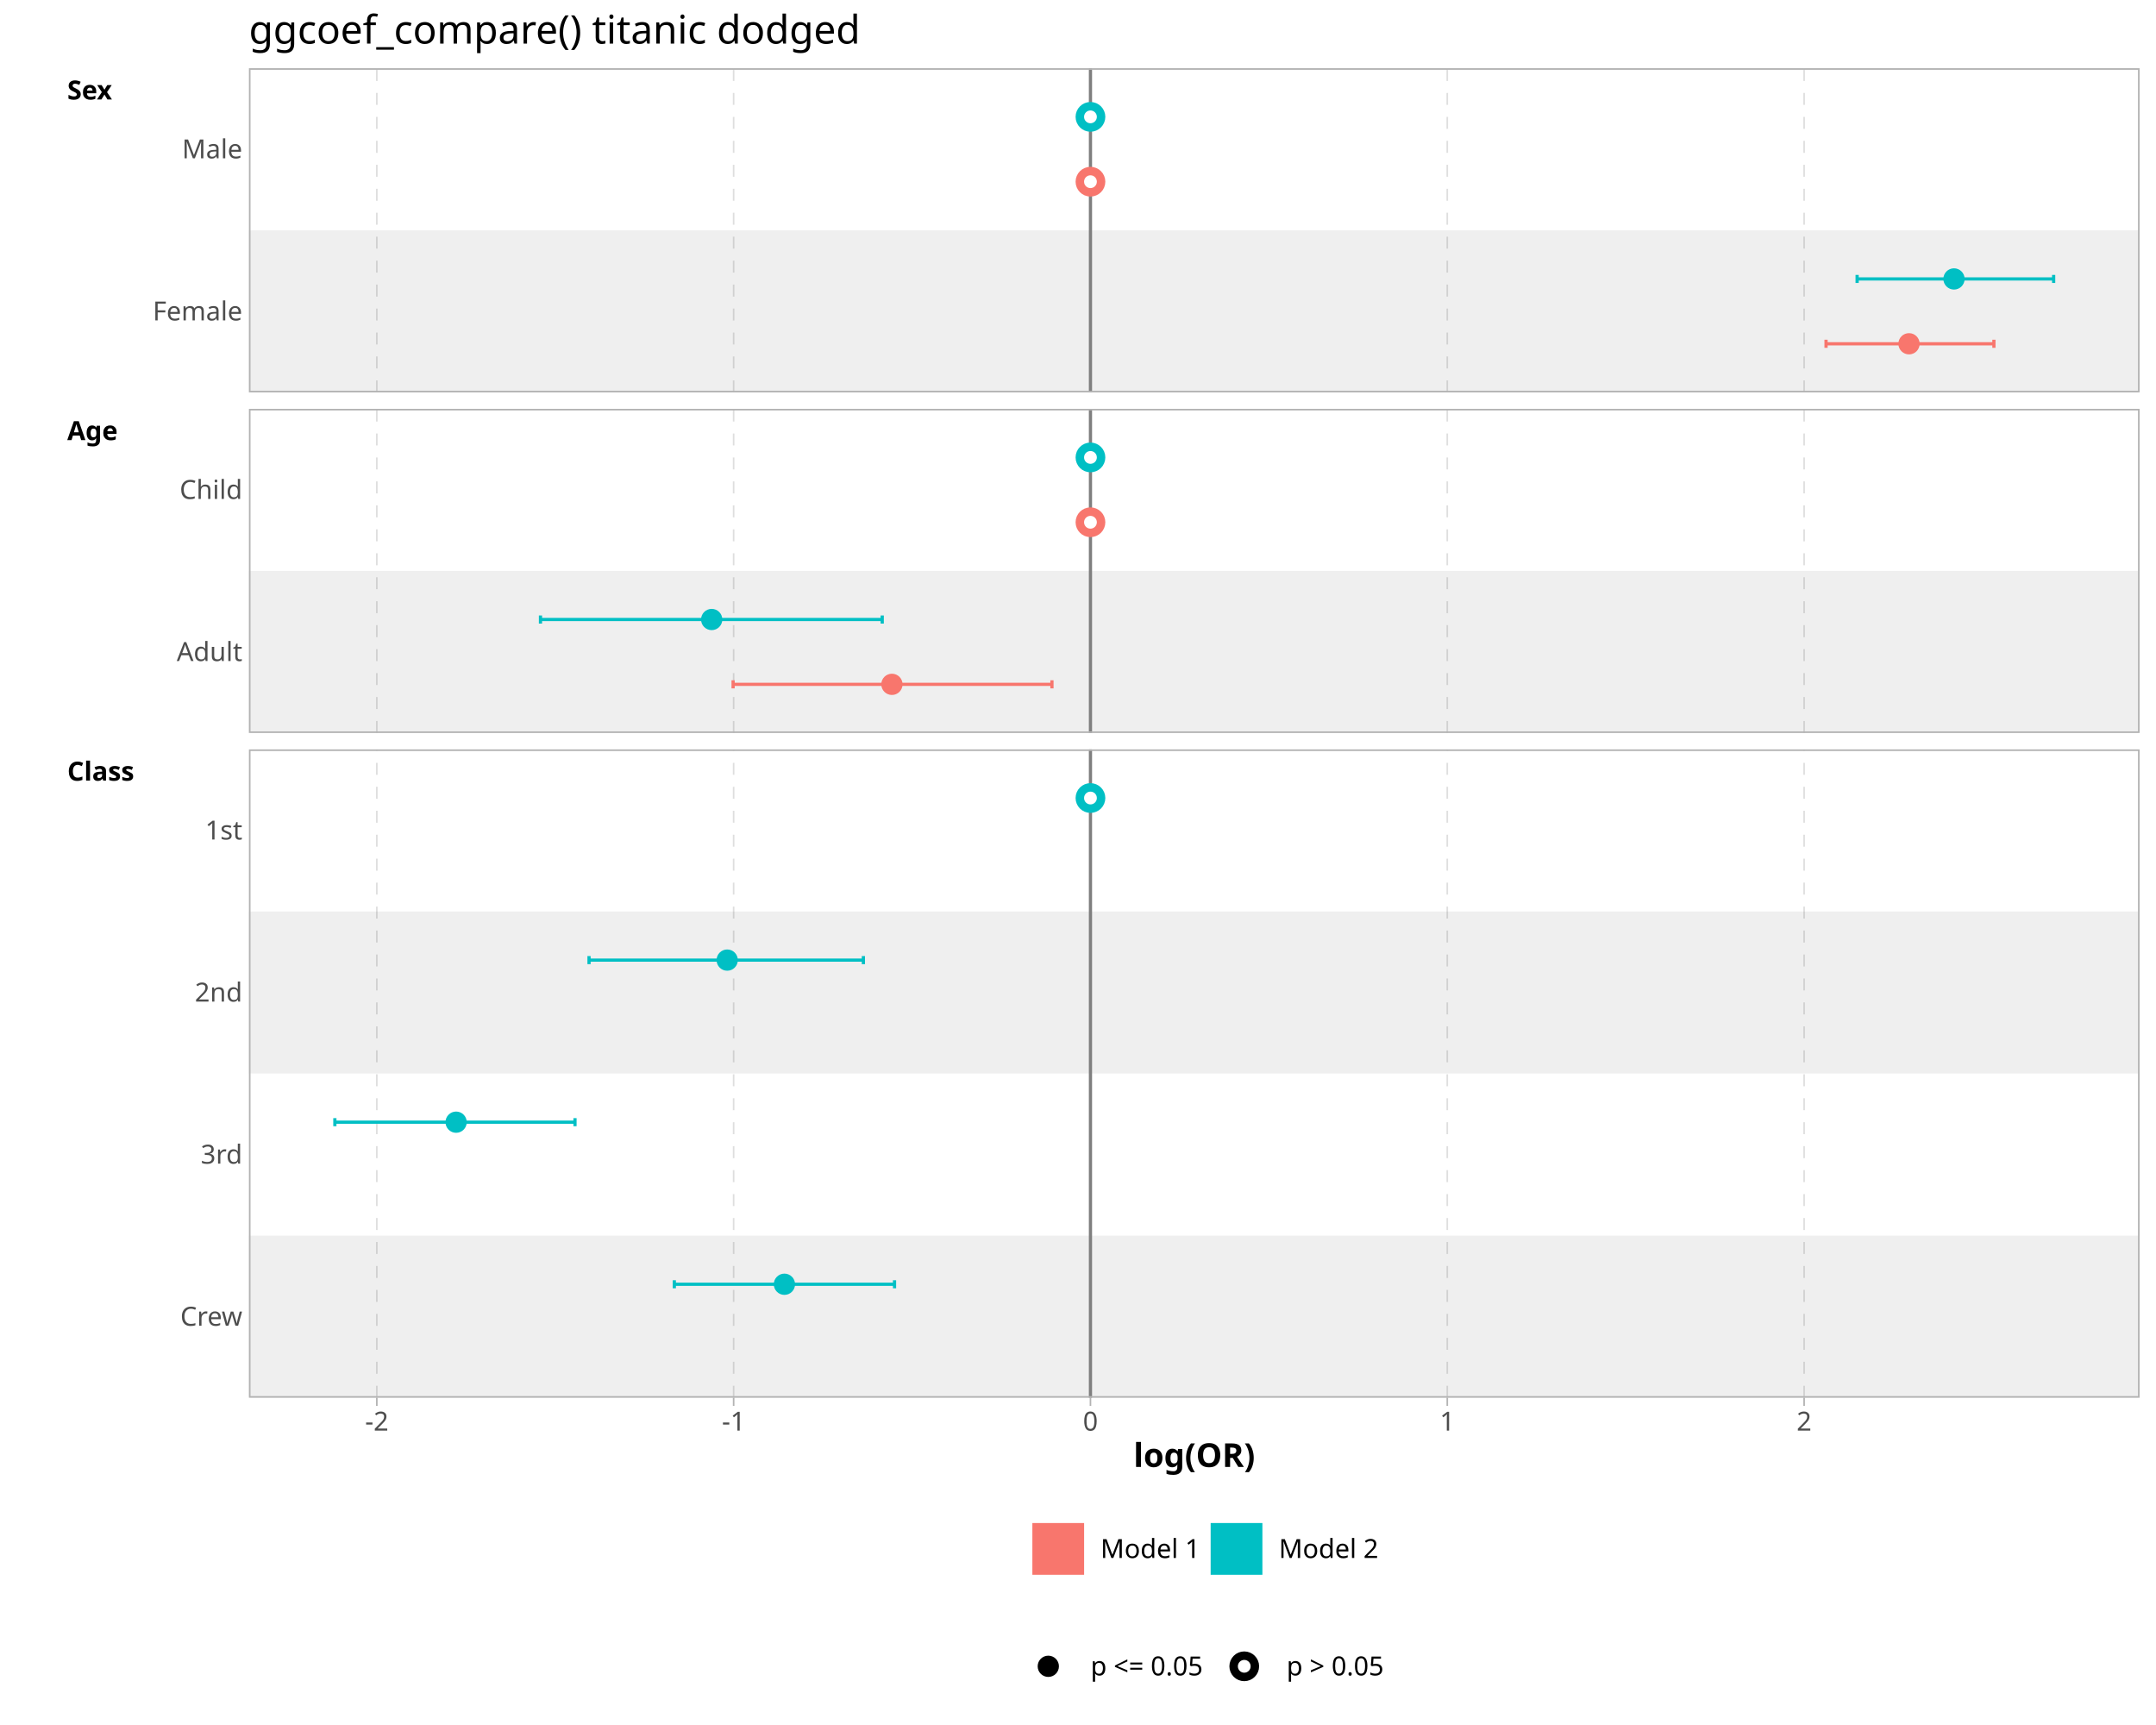
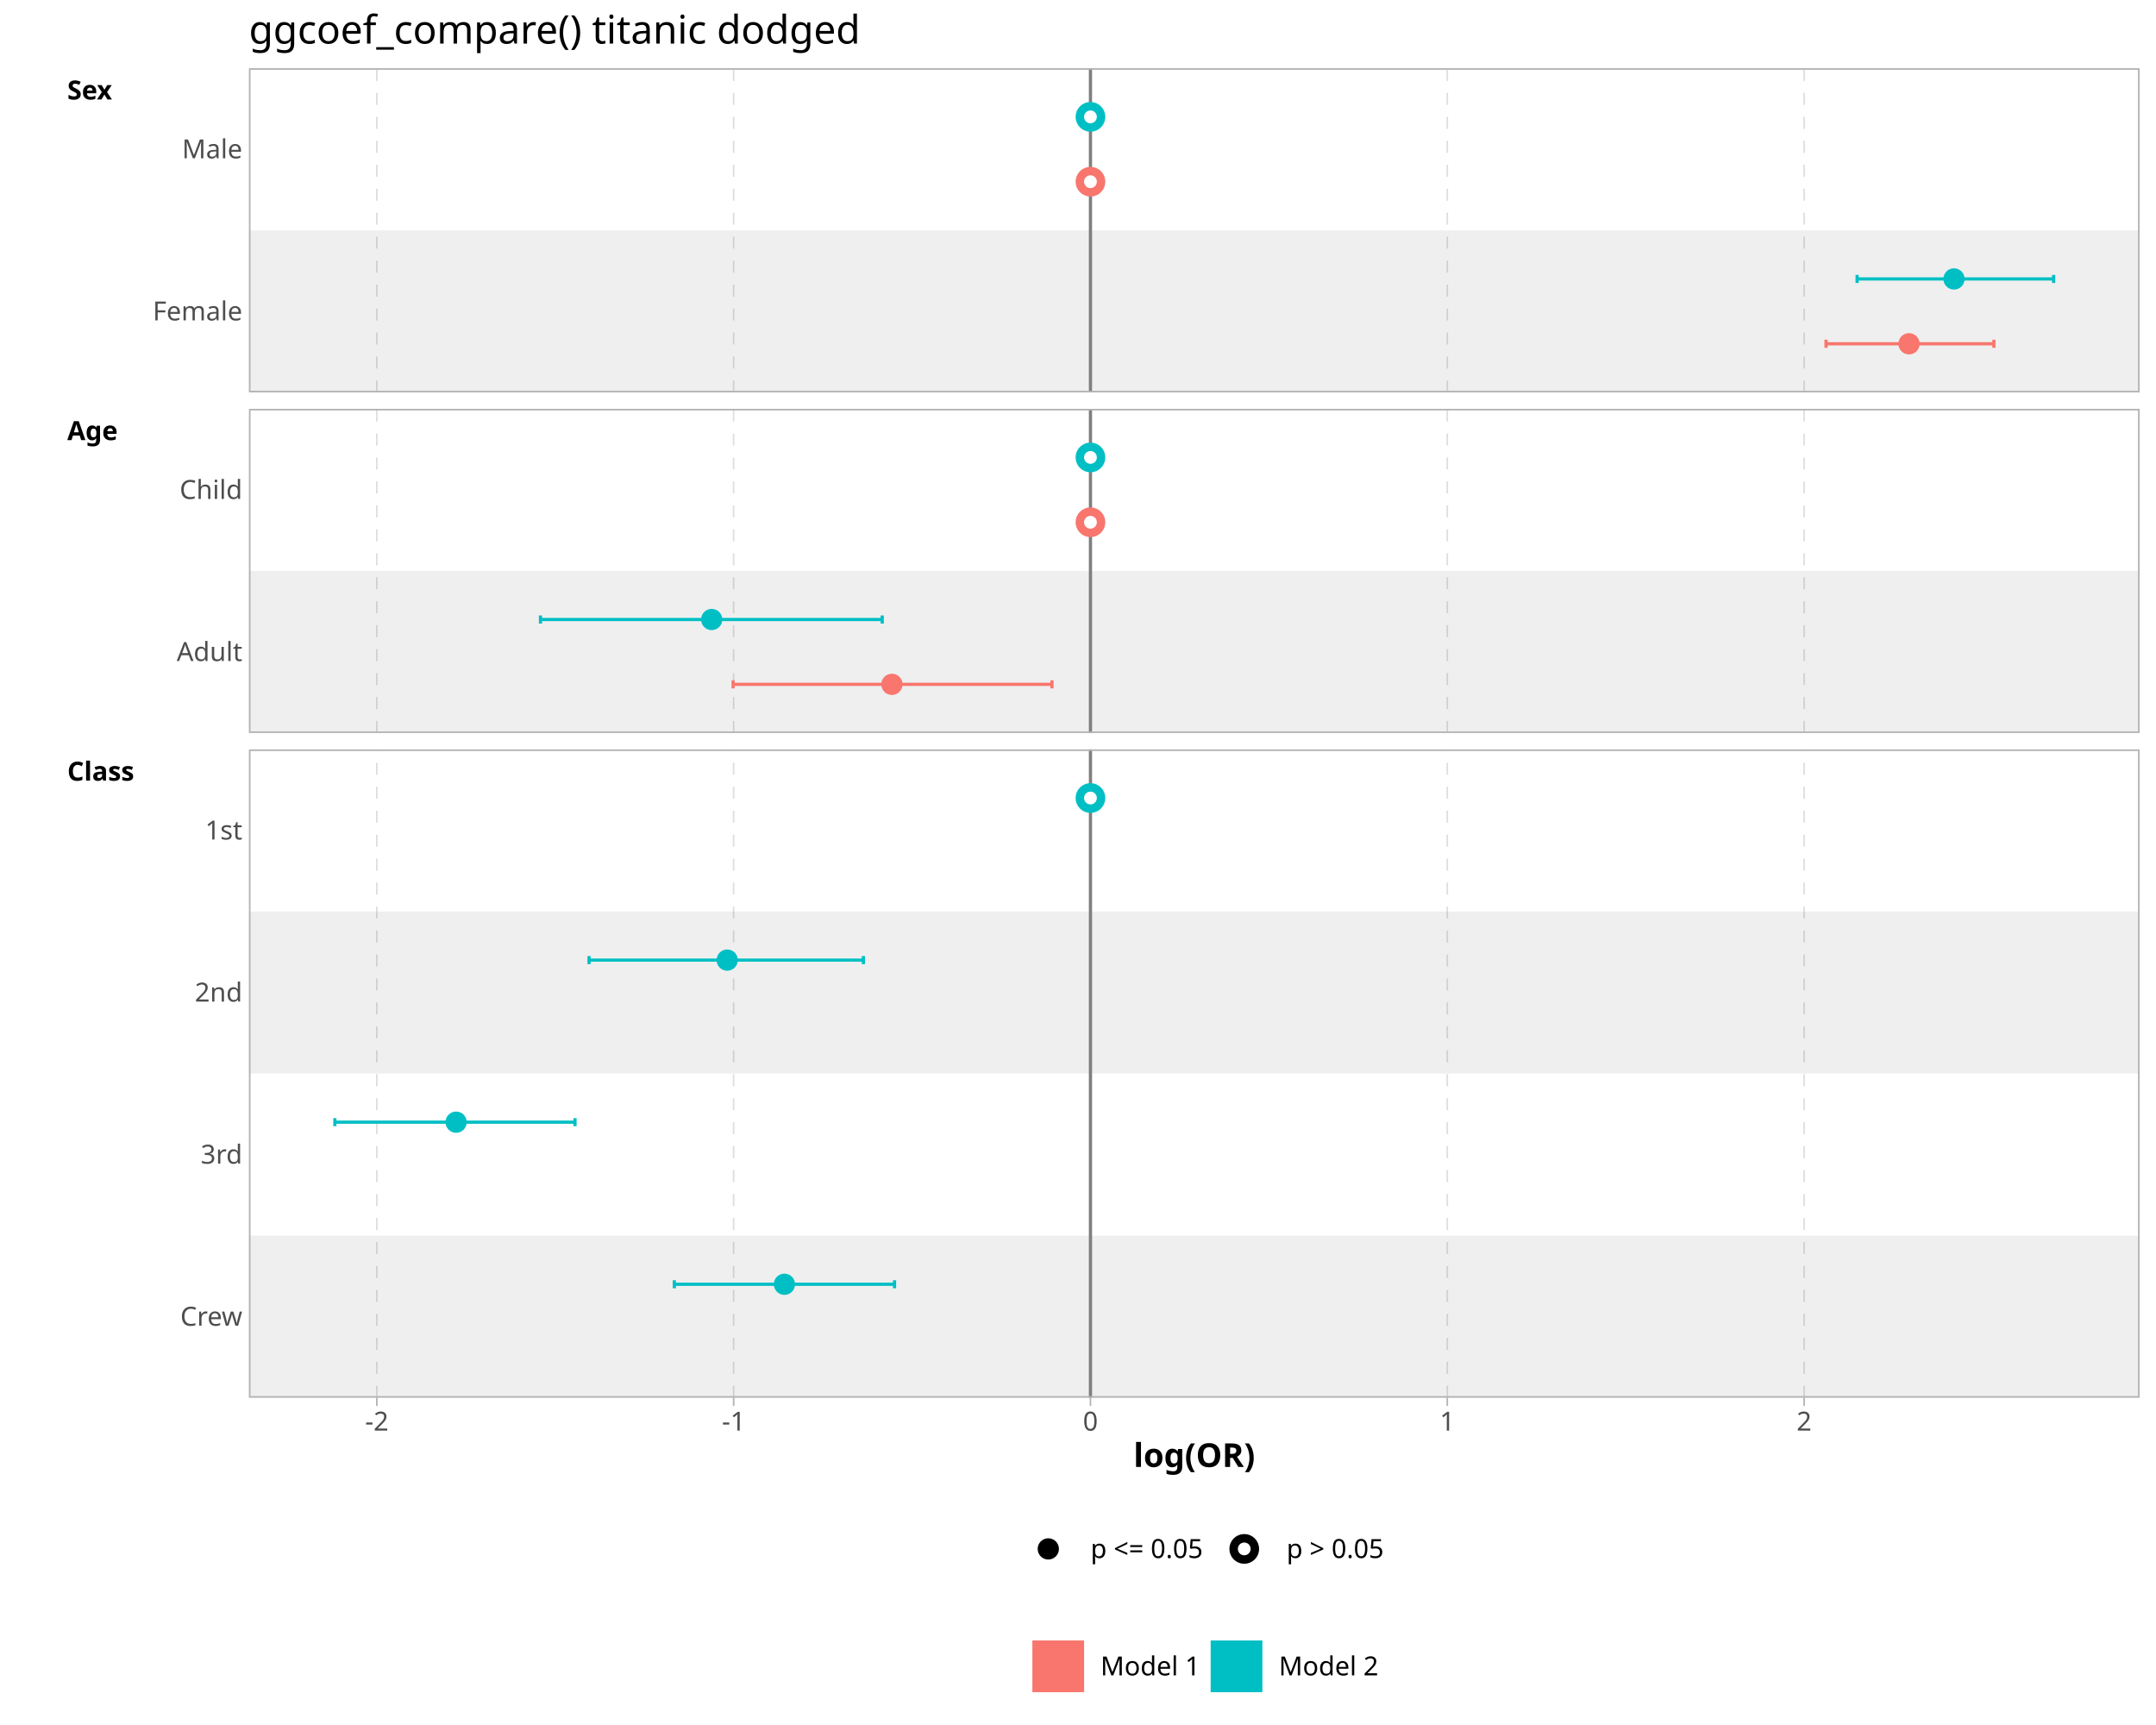
<svg xmlns="http://www.w3.org/2000/svg" class="svglite" data-engine-version="2.0" width="720.00pt" height="576.00pt" viewBox="0 0 720.00 576.00">
  <defs>
    <style type="text/css">
    .svglite line, .svglite polyline, .svglite polygon, .svglite path, .svglite rect, .svglite circle {
      fill: none;
      stroke: #000000;
      stroke-linecap: round;
      stroke-linejoin: round;
      stroke-miterlimit: 10.00;
    }
  </style>
  </defs>
  <rect width="100%" height="100%" style="stroke: none; fill: #FFFFFF;" />
  <defs>
    <clipPath id="cpMC4wMHw3MjAuMDB8MC4wMHw1NzYuMDA=">
      <rect x="0.00" y="0.00" width="720.00" height="576.00" />
    </clipPath>
  </defs>
  <g clip-path="url(#cpMC4wMHw3MjAuMDB8MC4wMHw1NzYuMDA=)">
    <rect x="0.00" y="0.00" width="720.00" height="576.00" style="stroke-width: 1.07; stroke: #FFFFFF; fill: #FFFFFF;" />
  </g>
  <defs>
    <clipPath id="cpODMuMTN8NzE0LjUyfDIyLjc4fDEzMS4wMw==">
      <rect x="83.13" y="22.78" width="631.39" height="108.24" />
    </clipPath>
  </defs>
  <g clip-path="url(#cpODMuMTN8NzE0LjUyfDIyLjc4fDEzMS4wMw==)">
    <rect x="83.13" y="22.78" width="631.39" height="108.24" style="stroke-width: 1.07; stroke: none; fill: #FFFFFF;" />
    <polyline points="125.84,131.03 125.84,22.78 " style="stroke-width: 0.53; stroke: #DEDEDE; stroke-dasharray: 4.00,4.00; stroke-linecap: butt;" />
    <polyline points="245.00,131.03 245.00,22.78 " style="stroke-width: 0.53; stroke: #DEDEDE; stroke-dasharray: 4.00,4.00; stroke-linecap: butt;" />
    <polyline points="364.16,131.03 364.16,22.78 " style="stroke-width: 0.53; stroke: #DEDEDE; stroke-dasharray: 4.00,4.00; stroke-linecap: butt;" />
    <polyline points="483.32,131.03 483.32,22.78 " style="stroke-width: 0.53; stroke: #DEDEDE; stroke-dasharray: 4.00,4.00; stroke-linecap: butt;" />
    <polyline points="602.49,131.03 602.49,22.78 " style="stroke-width: 0.53; stroke: #DEDEDE; stroke-dasharray: 4.00,4.00; stroke-linecap: butt;" />
    <rect x="83.13" y="76.91" width="631.39" height="54.12" style="stroke-width: 1.07; stroke: none; stroke-linecap: butt; stroke-linejoin: miter; fill: #111111; fill-opacity: 0.067;" />
    <rect x="83.13" y="22.78" width="631.39" height="54.12" style="stroke-width: 1.07; stroke: none; stroke-linecap: butt; stroke-linejoin: miter;" />
    <line x1="364.16" y1="131.03" x2="364.16" y2="22.78" style="stroke-width: 1.07; stroke: #7F7F7F; stroke-linecap: butt;" />
    <polyline points="665.87,116.14 665.87,113.44 " style="stroke-width: 1.07; stroke: #F8766D; stroke-linecap: butt;" />
    <polyline points="665.87,114.79 609.81,114.79 " style="stroke-width: 1.07; stroke: #F8766D; stroke-linecap: butt;" />
    <polyline points="609.81,116.14 609.81,113.44 " style="stroke-width: 1.07; stroke: #F8766D; stroke-linecap: butt;" />
    <polyline points="685.82,94.49 685.82,91.79 " style="stroke-width: 1.07; stroke: #00BFC4; stroke-linecap: butt;" />
    <polyline points="685.82,93.14 620.19,93.14 " style="stroke-width: 1.07; stroke: #00BFC4; stroke-linecap: butt;" />
    <polyline points="620.19,94.49 620.19,91.79 " style="stroke-width: 1.07; stroke: #00BFC4; stroke-linecap: butt;" />
    <circle cx="364.16" cy="60.67" r="3.55" style="stroke-width: 2.83; stroke: #F8766D; fill: #FFFFFF;" />
    <circle cx="637.52" cy="114.79" r="3.55" style="stroke-width: 2.83; stroke: none; fill: #F8766D;" />
    <circle cx="364.16" cy="39.02" r="3.55" style="stroke-width: 2.83; stroke: #00BFC4; fill: #FFFFFF;" />
    <circle cx="652.54" cy="93.14" r="3.55" style="stroke-width: 2.83; stroke: none; fill: #00BFC4;" />
    <rect x="83.13" y="22.78" width="631.39" height="108.24" style="stroke-width: 1.07; stroke: #B3B3B3;" />
  </g>
  <g clip-path="url(#cpMC4wMHw3MjAuMDB8MC4wMHw1NzYuMDA=)">
</g>
  <defs>
    <clipPath id="cpODMuMTN8NzE0LjUyfDEzNi41MXwyNDQuNzU=">
      <rect x="83.13" y="136.51" width="631.39" height="108.24" />
    </clipPath>
  </defs>
  <g clip-path="url(#cpODMuMTN8NzE0LjUyfDEzNi41MXwyNDQuNzU=)">
    <rect x="83.13" y="136.51" width="631.39" height="108.24" style="stroke-width: 1.07; stroke: none; fill: #FFFFFF;" />
    <polyline points="125.84,244.75 125.84,136.51 " style="stroke-width: 0.53; stroke: #DEDEDE; stroke-dasharray: 4.00,4.00; stroke-linecap: butt;" />
    <polyline points="245.00,244.75 245.00,136.51 " style="stroke-width: 0.53; stroke: #DEDEDE; stroke-dasharray: 4.00,4.00; stroke-linecap: butt;" />
    <polyline points="364.16,244.75 364.16,136.51 " style="stroke-width: 0.53; stroke: #DEDEDE; stroke-dasharray: 4.00,4.00; stroke-linecap: butt;" />
    <polyline points="483.32,244.75 483.32,136.51 " style="stroke-width: 0.53; stroke: #DEDEDE; stroke-dasharray: 4.00,4.00; stroke-linecap: butt;" />
    <polyline points="602.49,244.75 602.49,136.51 " style="stroke-width: 0.53; stroke: #DEDEDE; stroke-dasharray: 4.00,4.00; stroke-linecap: butt;" />
    <rect x="83.13" y="190.63" width="631.39" height="54.12" style="stroke-width: 1.07; stroke: none; stroke-linecap: butt; stroke-linejoin: miter; fill: #111111; fill-opacity: 0.067;" />
    <rect x="83.13" y="136.51" width="631.39" height="54.12" style="stroke-width: 1.07; stroke: none; stroke-linecap: butt; stroke-linejoin: miter;" />
    <line x1="364.16" y1="244.75" x2="364.16" y2="136.51" style="stroke-width: 1.07; stroke: #7F7F7F; stroke-linecap: butt;" />
    <polyline points="351.30,229.87 351.30,227.16 " style="stroke-width: 1.07; stroke: #F8766D; stroke-linecap: butt;" />
    <polyline points="351.30,228.51 244.82,228.51 " style="stroke-width: 1.07; stroke: #F8766D; stroke-linecap: butt;" />
    <polyline points="244.82,229.87 244.82,227.16 " style="stroke-width: 1.07; stroke: #F8766D; stroke-linecap: butt;" />
    <polyline points="294.62,208.22 294.62,205.51 " style="stroke-width: 1.07; stroke: #00BFC4; stroke-linecap: butt;" />
    <polyline points="294.62,206.86 180.49,206.86 " style="stroke-width: 1.07; stroke: #00BFC4; stroke-linecap: butt;" />
    <polyline points="180.49,208.22 180.49,205.51 " style="stroke-width: 1.07; stroke: #00BFC4; stroke-linecap: butt;" />
    <circle cx="364.16" cy="174.39" r="3.55" style="stroke-width: 2.83; stroke: #F8766D; fill: #FFFFFF;" />
    <circle cx="297.86" cy="228.51" r="3.55" style="stroke-width: 2.83; stroke: none; fill: #F8766D;" />
    <circle cx="364.16" cy="152.74" r="3.55" style="stroke-width: 2.83; stroke: #00BFC4; fill: #FFFFFF;" />
    <circle cx="237.67" cy="206.86" r="3.55" style="stroke-width: 2.83; stroke: none; fill: #00BFC4;" />
    <rect x="83.13" y="136.51" width="631.39" height="108.24" style="stroke-width: 1.07; stroke: #B3B3B3;" />
  </g>
  <g clip-path="url(#cpMC4wMHw3MjAuMDB8MC4wMHw1NzYuMDA=)">
</g>
  <defs>
    <clipPath id="cpODMuMTN8NzE0LjUyfDI1MC4yM3w0NjYuNzI=">
      <rect x="83.13" y="250.23" width="631.39" height="216.49" />
    </clipPath>
  </defs>
  <g clip-path="url(#cpODMuMTN8NzE0LjUyfDI1MC4yM3w0NjYuNzI=)">
    <rect x="83.13" y="250.23" width="631.39" height="216.49" style="stroke-width: 1.07; stroke: none; fill: #FFFFFF;" />
    <polyline points="125.84,466.72 125.84,250.23 " style="stroke-width: 0.53; stroke: #DEDEDE; stroke-dasharray: 4.00,4.00; stroke-linecap: butt;" />
    <polyline points="245.00,466.72 245.00,250.23 " style="stroke-width: 0.53; stroke: #DEDEDE; stroke-dasharray: 4.00,4.00; stroke-linecap: butt;" />
    <polyline points="364.16,466.72 364.16,250.23 " style="stroke-width: 0.53; stroke: #DEDEDE; stroke-dasharray: 4.00,4.00; stroke-linecap: butt;" />
    <polyline points="483.32,466.72 483.32,250.23 " style="stroke-width: 0.53; stroke: #DEDEDE; stroke-dasharray: 4.00,4.00; stroke-linecap: butt;" />
    <polyline points="602.49,466.72 602.49,250.23 " style="stroke-width: 0.53; stroke: #DEDEDE; stroke-dasharray: 4.00,4.00; stroke-linecap: butt;" />
    <rect x="83.13" y="412.60" width="631.39" height="54.12" style="stroke-width: 1.07; stroke: none; stroke-linecap: butt; stroke-linejoin: miter; fill: #111111; fill-opacity: 0.067;" />
    <rect x="83.13" y="358.47" width="631.39" height="54.12" style="stroke-width: 1.07; stroke: none; stroke-linecap: butt; stroke-linejoin: miter;" />
    <rect x="83.13" y="304.35" width="631.39" height="54.12" style="stroke-width: 1.07; stroke: none; stroke-linecap: butt; stroke-linejoin: miter; fill: #111111; fill-opacity: 0.067;" />
    <rect x="83.13" y="250.23" width="631.39" height="54.12" style="stroke-width: 1.07; stroke: none; stroke-linecap: butt; stroke-linejoin: miter;" />
    <line x1="364.16" y1="466.72" x2="364.16" y2="250.23" style="stroke-width: 1.07; stroke: #7F7F7F; stroke-linecap: butt;" />
    <polyline points="288.33,321.94 288.33,319.23 " style="stroke-width: 1.07; stroke: #00BFC4; stroke-linecap: butt;" />
    <polyline points="288.33,320.59 196.71,320.59 " style="stroke-width: 1.07; stroke: #00BFC4; stroke-linecap: butt;" />
    <polyline points="196.71,321.94 196.71,319.23 " style="stroke-width: 1.07; stroke: #00BFC4; stroke-linecap: butt;" />
    <polyline points="192.02,376.06 192.02,373.36 " style="stroke-width: 1.07; stroke: #00BFC4; stroke-linecap: butt;" />
    <polyline points="192.02,374.71 111.83,374.71 " style="stroke-width: 1.07; stroke: #00BFC4; stroke-linecap: butt;" />
    <polyline points="111.83,376.06 111.83,373.36 " style="stroke-width: 1.07; stroke: #00BFC4; stroke-linecap: butt;" />
    <polyline points="298.73,430.18 298.73,427.48 " style="stroke-width: 1.07; stroke: #00BFC4; stroke-linecap: butt;" />
    <polyline points="298.73,428.83 225.19,428.83 " style="stroke-width: 1.07; stroke: #00BFC4; stroke-linecap: butt;" />
    <polyline points="225.19,430.18 225.19,427.48 " style="stroke-width: 1.07; stroke: #00BFC4; stroke-linecap: butt;" />
    <circle cx="364.16" cy="266.47" r="3.55" style="stroke-width: 2.83; stroke: #00BFC4; fill: #FFFFFF;" />
    <circle cx="242.85" cy="320.59" r="3.55" style="stroke-width: 2.83; stroke: none; fill: #00BFC4;" />
    <circle cx="152.32" cy="374.71" r="3.55" style="stroke-width: 2.83; stroke: none; fill: #00BFC4;" />
    <circle cx="261.96" cy="428.83" r="3.55" style="stroke-width: 2.83; stroke: none; fill: #00BFC4;" />
    <rect x="83.13" y="250.23" width="631.39" height="216.49" style="stroke-width: 1.07; stroke: #B3B3B3;" />
  </g>
  <g clip-path="url(#cpMC4wMHw3MjAuMDB8MC4wMHw1NzYuMDA=)">
</g>
  <defs>
    <clipPath id="cpMTguMDd8NDguODV8MjIuNzh8MTMxLjAz">
      <rect x="18.07" y="22.78" width="30.78" height="108.24" />
    </clipPath>
  </defs>
  <g clip-path="url(#cpMTguMDd8NDguODV8MjIuNzh8MTMxLjAz)">
    <text x="22.46" y="33.22" style="font-size: 8.80px; font-weight: bold; font-family: sans;" textLength="15.17px" lengthAdjust="spacingAndGlyphs">Sex</text>
  </g>
  <g clip-path="url(#cpMC4wMHw3MjAuMDB8MC4wMHw1NzYuMDA=)">
</g>
  <defs>
    <clipPath id="cpMTguMDd8NDguODV8MTM2LjUxfDI0NC43NQ==">
      <rect x="18.07" y="136.51" width="30.78" height="108.24" />
    </clipPath>
  </defs>
  <g clip-path="url(#cpMTguMDd8NDguODV8MTM2LjUxfDI0NC43NQ==)">
    <text x="22.46" y="146.95" style="font-size: 8.80px; font-weight: bold; font-family: sans;" textLength="15.66px" lengthAdjust="spacingAndGlyphs">Age</text>
  </g>
  <g clip-path="url(#cpMC4wMHw3MjAuMDB8MC4wMHw1NzYuMDA=)">
</g>
  <defs>
    <clipPath id="cpMTguMDd8NDguODV8MjUwLjIzfDQ2Ni43Mg==">
      <rect x="18.07" y="250.23" width="30.78" height="216.49" />
    </clipPath>
  </defs>
  <g clip-path="url(#cpMTguMDd8NDguODV8MjUwLjIzfDQ2Ni43Mg==)">
    <text x="22.46" y="260.67" style="font-size: 8.80px; font-weight: bold; font-family: sans;" textLength="22.01px" lengthAdjust="spacingAndGlyphs">Class</text>
  </g>
  <g clip-path="url(#cpMC4wMHw3MjAuMDB8MC4wMHw1NzYuMDA=)">
    <polyline points="125.84,469.46 125.84,466.72 " style="stroke-width: 0.53; stroke: #B3B3B3; stroke-linecap: butt;" />
    <polyline points="245.00,469.46 245.00,466.72 " style="stroke-width: 0.53; stroke: #B3B3B3; stroke-linecap: butt;" />
    <polyline points="364.16,469.46 364.16,466.72 " style="stroke-width: 0.53; stroke: #B3B3B3; stroke-linecap: butt;" />
    <polyline points="483.32,469.46 483.32,466.72 " style="stroke-width: 0.53; stroke: #B3B3B3; stroke-linecap: butt;" />
    <polyline points="602.49,469.46 602.49,466.72 " style="stroke-width: 0.53; stroke: #B3B3B3; stroke-linecap: butt;" />
    <text x="125.84" y="477.70" text-anchor="middle" style="font-size: 8.80px; fill: #4D4D4D; font-family: sans;" textLength="7.82px" lengthAdjust="spacingAndGlyphs">-2</text>
    <text x="245.00" y="477.70" text-anchor="middle" style="font-size: 8.80px; fill: #4D4D4D; font-family: sans;" textLength="7.82px" lengthAdjust="spacingAndGlyphs">-1</text>
    <text x="364.16" y="477.70" text-anchor="middle" style="font-size: 8.80px; fill: #4D4D4D; font-family: sans;" textLength="4.89px" lengthAdjust="spacingAndGlyphs">0</text>
    <text x="483.32" y="477.70" text-anchor="middle" style="font-size: 8.80px; fill: #4D4D4D; font-family: sans;" textLength="4.89px" lengthAdjust="spacingAndGlyphs">1</text>
    <text x="602.49" y="477.70" text-anchor="middle" style="font-size: 8.80px; fill: #4D4D4D; font-family: sans;" textLength="4.89px" lengthAdjust="spacingAndGlyphs">2</text>
    <text x="80.94" y="106.99" text-anchor="end" style="font-size: 8.80px; fill: #4D4D4D; font-family: sans;" textLength="29.35px" lengthAdjust="spacingAndGlyphs">Female</text>
    <text x="80.94" y="52.87" text-anchor="end" style="font-size: 8.80px; fill: #4D4D4D; font-family: sans;" textLength="19.08px" lengthAdjust="spacingAndGlyphs">Male</text>
    <text x="80.94" y="220.72" text-anchor="end" style="font-size: 8.80px; fill: #4D4D4D; font-family: sans;" textLength="20.06px" lengthAdjust="spacingAndGlyphs">Adult</text>
    <text x="80.94" y="166.60" text-anchor="end" style="font-size: 8.80px; fill: #4D4D4D; font-family: sans;" textLength="20.05px" lengthAdjust="spacingAndGlyphs">Child</text>
    <text x="80.94" y="442.68" text-anchor="end" style="font-size: 8.80px; fill: #4D4D4D; font-family: sans;" textLength="20.54px" lengthAdjust="spacingAndGlyphs">Crew</text>
    <text x="80.94" y="388.56" text-anchor="end" style="font-size: 8.80px; fill: #4D4D4D; font-family: sans;" textLength="12.72px" lengthAdjust="spacingAndGlyphs">3rd</text>
    <text x="80.94" y="334.44" text-anchor="end" style="font-size: 8.80px; fill: #4D4D4D; font-family: sans;" textLength="14.68px" lengthAdjust="spacingAndGlyphs">2nd</text>
    <text x="80.94" y="280.32" text-anchor="end" style="font-size: 8.80px; fill: #4D4D4D; font-family: sans;" textLength="11.74px" lengthAdjust="spacingAndGlyphs">1st</text>
    <text x="398.83" y="489.84" text-anchor="middle" style="font-size: 11.00px; font-weight: bold; font-family: sans;" textLength="38.51px" lengthAdjust="spacingAndGlyphs">log(OR)</text>
-     <rect x="333.80" y="503.08" width="130.06" height="28.24" style="stroke-width: 1.07; stroke: none; fill: #FFFFFF;" />
-     <rect x="344.76" y="508.56" width="17.28" height="17.28" style="stroke-width: 1.07; stroke: none; fill: #FFFFFF;" />
-     <rect x="344.76" y="508.56" width="17.28" height="17.28" style="stroke-width: 0.75; stroke: none; fill: #F8766D;" />
-     <line x1="346.48" y1="517.20" x2="360.31" y2="517.20" style="stroke-width: 1.07; stroke: #F8766D; stroke-linecap: butt;" />
-     <circle cx="353.40" cy="517.20" r="3.55" style="stroke-width: 2.83; stroke: #F8766D; fill: #F8766D;" />
-     <rect x="404.30" y="508.56" width="17.28" height="17.28" style="stroke-width: 1.07; stroke: none; fill: #FFFFFF;" />
-     <rect x="404.30" y="508.56" width="17.28" height="17.28" style="stroke-width: 0.75; stroke: none; fill: #00BFC4;" />
-     <line x1="406.03" y1="517.20" x2="419.86" y2="517.20" style="stroke-width: 1.07; stroke: #00BFC4; stroke-linecap: butt;" />
-     <circle cx="412.94" cy="517.20" r="3.55" style="stroke-width: 2.83; stroke: #00BFC4; fill: #00BFC4;" />
-     <text x="367.51" y="520.23" style="font-size: 8.80px; font-family: sans;" textLength="31.31px" lengthAdjust="spacingAndGlyphs">Model 1</text>
-     <text x="427.06" y="520.23" style="font-size: 8.80px; font-family: sans;" textLength="31.31px" lengthAdjust="spacingAndGlyphs">Model 2</text>
-     <rect x="330.48" y="542.28" width="136.69" height="28.24" style="stroke-width: 1.07; stroke: none; fill: #FFFFFF;" />
-     <rect x="341.44" y="547.76" width="17.28" height="17.28" style="stroke-width: 1.07; stroke: none; fill: #FFFFFF;" />
-     <circle cx="350.08" cy="556.40" r="3.55" style="stroke-width: 2.83; stroke: none; fill: #000000;" />
-     <rect x="406.88" y="547.76" width="17.28" height="17.28" style="stroke-width: 1.07; stroke: none; fill: #FFFFFF;" />
-     <circle cx="415.52" cy="556.40" r="3.55" style="stroke-width: 2.83; fill: #FFFFFF;" />
-     <text x="364.20" y="559.43" style="font-size: 8.80px; font-family: sans;" textLength="37.20px" lengthAdjust="spacingAndGlyphs">p &lt;= 0.05</text>
-     <text x="429.64" y="559.43" style="font-size: 8.80px; font-family: sans;" textLength="32.05px" lengthAdjust="spacingAndGlyphs">p &gt; 0.05</text>
+     <rect x="330.48" y="503.08" width="136.69" height="28.24" style="stroke-width: 1.07; stroke: none; fill: #FFFFFF;" />
+     <rect x="341.44" y="508.56" width="17.28" height="17.28" style="stroke-width: 1.07; stroke: none; fill: #FFFFFF;" />
+     <circle cx="350.08" cy="517.20" r="3.55" style="stroke-width: 2.83; stroke: none; fill: #000000;" />
+     <rect x="406.88" y="508.56" width="17.28" height="17.28" style="stroke-width: 1.07; stroke: none; fill: #FFFFFF;" />
+     <circle cx="415.52" cy="517.20" r="3.55" style="stroke-width: 2.83; fill: #FFFFFF;" />
+     <text x="364.20" y="520.23" style="font-size: 8.80px; font-family: sans;" textLength="37.20px" lengthAdjust="spacingAndGlyphs">p &lt;= 0.05</text>
+     <text x="429.64" y="520.23" style="font-size: 8.80px; font-family: sans;" textLength="32.05px" lengthAdjust="spacingAndGlyphs">p &gt; 0.05</text>
+     <rect x="333.80" y="542.28" width="130.06" height="28.24" style="stroke-width: 1.07; stroke: none; fill: #FFFFFF;" />
+     <rect x="344.76" y="547.76" width="17.28" height="17.28" style="stroke-width: 1.07; stroke: none; fill: #FFFFFF;" />
+     <rect x="344.76" y="547.76" width="17.28" height="17.28" style="stroke-width: 0.75; stroke: none; fill: #F8766D;" />
+     <line x1="346.48" y1="556.40" x2="360.31" y2="556.40" style="stroke-width: 1.07; stroke: #F8766D; stroke-linecap: butt;" />
+     <circle cx="353.40" cy="556.40" r="3.55" style="stroke-width: 2.83; stroke: #F8766D; fill: #F8766D;" />
+     <rect x="404.30" y="547.76" width="17.28" height="17.28" style="stroke-width: 1.07; stroke: none; fill: #FFFFFF;" />
+     <rect x="404.30" y="547.76" width="17.28" height="17.28" style="stroke-width: 0.75; stroke: none; fill: #00BFC4;" />
+     <line x1="406.03" y1="556.40" x2="419.86" y2="556.40" style="stroke-width: 1.07; stroke: #00BFC4; stroke-linecap: butt;" />
+     <circle cx="412.94" cy="556.40" r="3.55" style="stroke-width: 2.83; stroke: #00BFC4; fill: #00BFC4;" />
+     <text x="367.51" y="559.43" style="font-size: 8.80px; font-family: sans;" textLength="31.31px" lengthAdjust="spacingAndGlyphs">Model 1</text>
+     <text x="427.06" y="559.43" style="font-size: 8.80px; font-family: sans;" textLength="31.31px" lengthAdjust="spacingAndGlyphs">Model 2</text>
    <text x="83.13" y="14.56" style="font-size: 13.20px; font-family: sans;" textLength="193.01px" lengthAdjust="spacingAndGlyphs">ggcoef_compare() titanic dodged</text>
  </g>
</svg>
